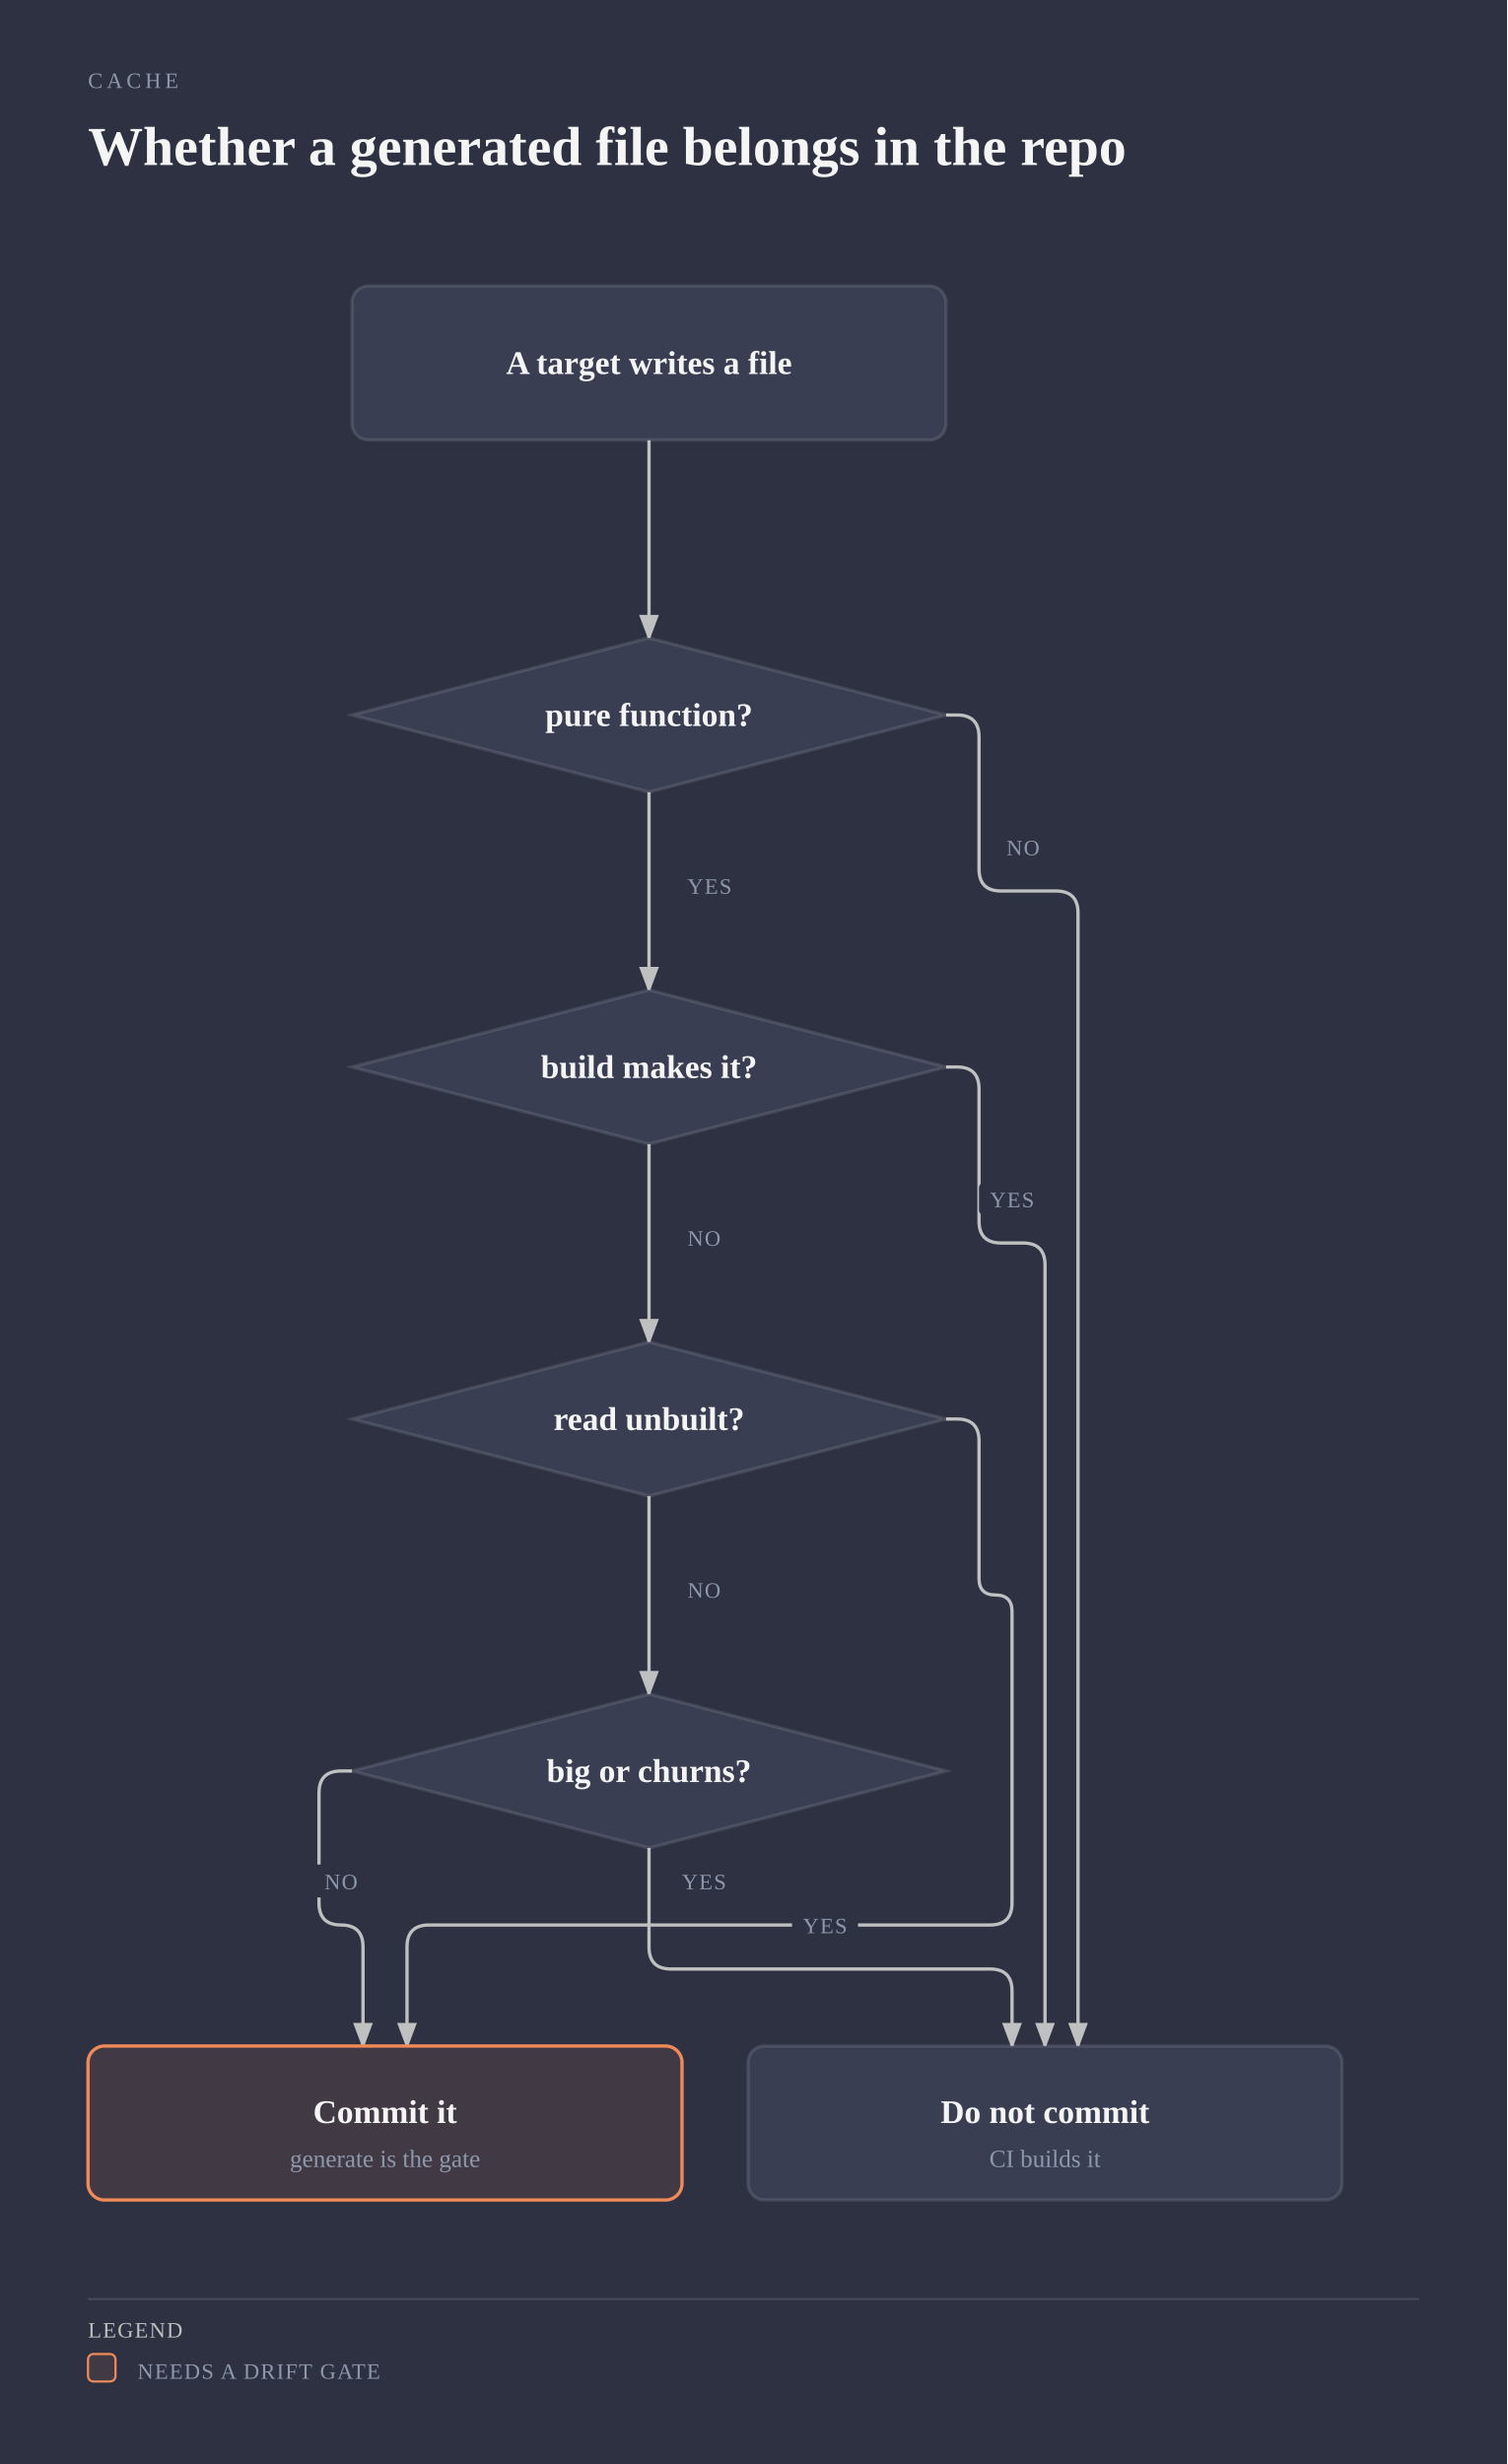
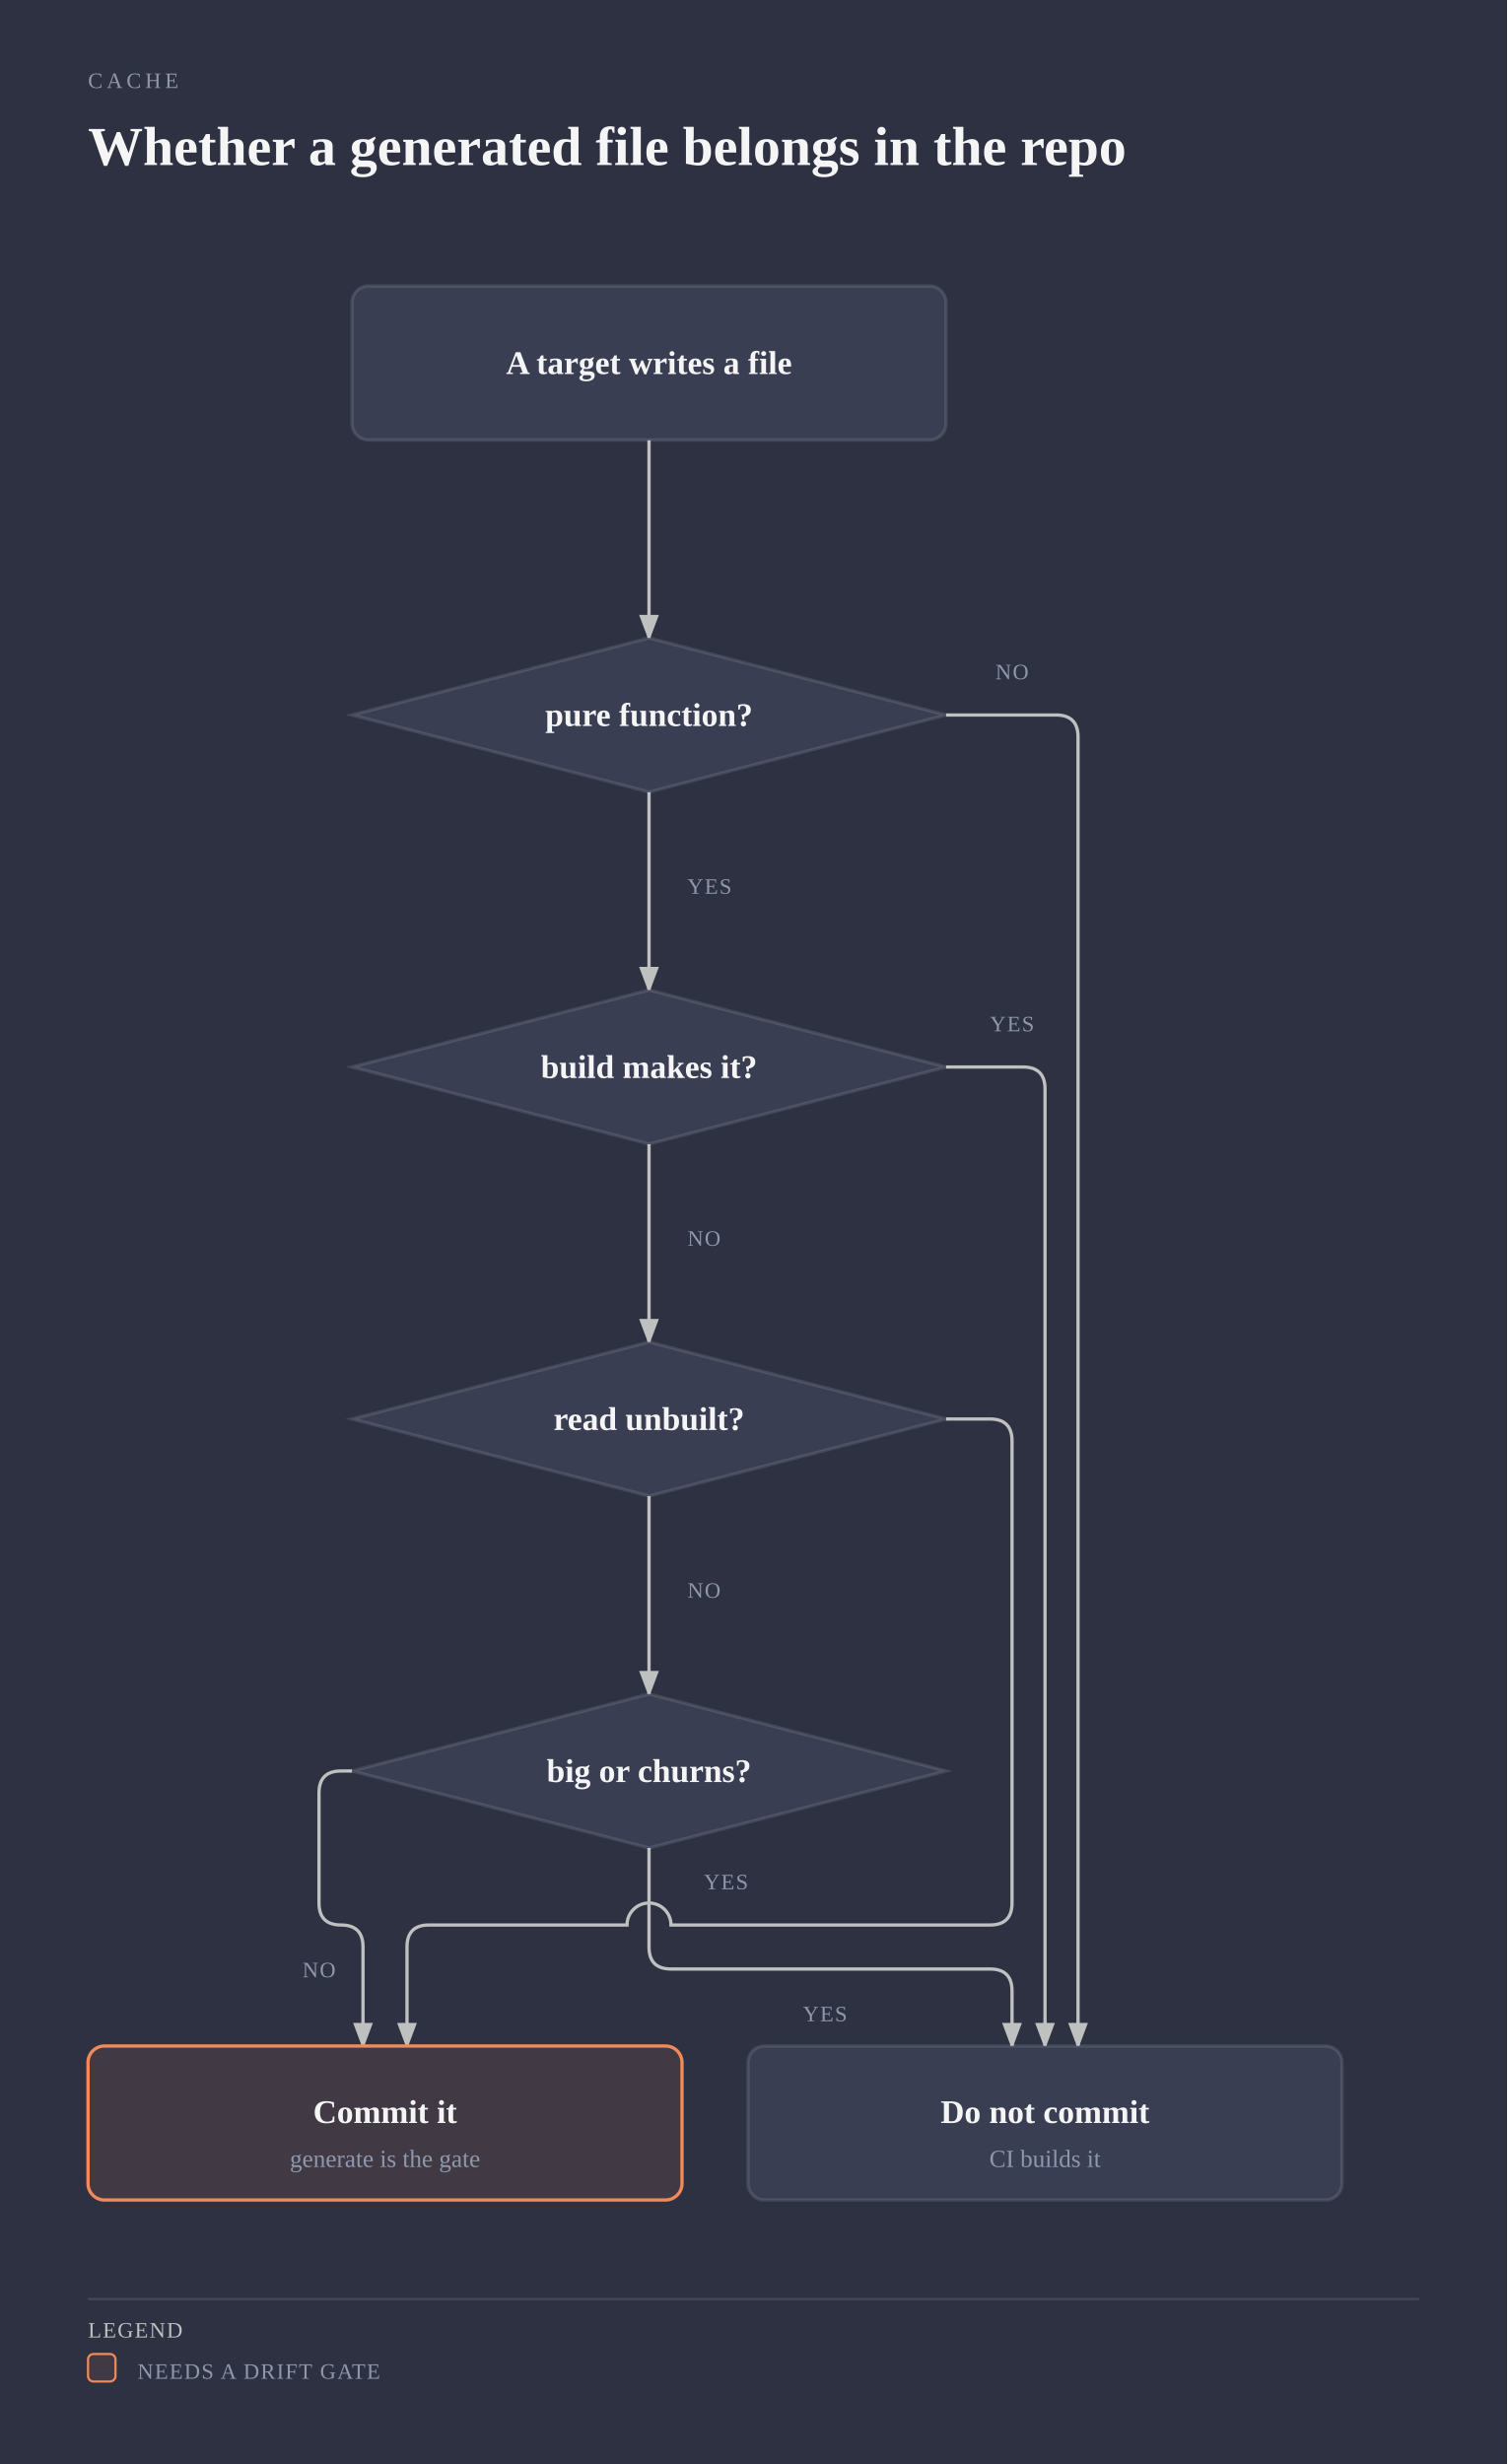
<svg xmlns="http://www.w3.org/2000/svg" viewBox="0 0 548 896" width="548" height="896" role="img" aria-labelledby="commit-generated-title commit-generated-desc" class="magus-diagram">
  <defs>
    <marker id="commit-generated-arrow-default" markerWidth="8" markerHeight="6" refX="7" refY="3" orient="auto">
      <polygon points="0 0, 8 3, 0 6" fill="#bfc0c0" />
    </marker>
    <marker id="commit-generated-arrow-accent" markerWidth="8" markerHeight="6" refX="7" refY="3" orient="auto">
      <polygon points="0 0, 8 3, 0 6" fill="#f08a59" />
    </marker>
    <marker id="commit-generated-arrow-link" markerWidth="8" markerHeight="6" refX="7" refY="3" orient="auto">
      <polygon points="0 0, 8 3, 0 6" fill="#6a95d8" />
    </marker>
  </defs>
  <rect width="100%" height="100%" fill="#2d3142" />
  <text x="32" y="32" fill="#8e98ac" font-size="8" font-family="var(--pico-font-family-monospace, monospace)" style="font-variant-ligatures:none" letter-spacing="0.18em">CACHE</text>
  <text x="32" y="60" fill="#f5f5f5" font-size="20" font-weight="600" font-family="var(--pico-font-family, sans-serif)">Whether a generated file belongs in the repo</text>
  <g transform="translate(0,40)">
-     <path data-edge="start-&gt;pure" d="M 236 120 L 236 192" fill="none" stroke="#bfc0c0" stroke-width="1.2" marker-end="url(#commit-generated-arrow-default)" />
-     <path data-edge="pure-&gt;needed" d="M 236 248 L 236 320" fill="none" stroke="#bfc0c0" stroke-width="1.2" marker-end="url(#commit-generated-arrow-default)" />
-     <path data-edge="needed-&gt;read" d="M 236 376 L 236 448" fill="none" stroke="#bfc0c0" stroke-width="1.2" marker-end="url(#commit-generated-arrow-default)" />
-     <path data-edge="read-&gt;churn" d="M 236 504 L 236 576" fill="none" stroke="#bfc0c0" stroke-width="1.2" marker-end="url(#commit-generated-arrow-default)" />
-     <path data-edge="pure-&gt;skip" d="M 344 220 L 348 220 Q 356 220 356 228 L 356 276 Q 356 284 364 284 L 384 284 Q 392 284 392 292 L 392 704" fill="none" stroke="#bfc0c0" stroke-width="1.2" marker-end="url(#commit-generated-arrow-default)" />
-     <path data-edge="needed-&gt;skip" d="M 344 348 L 348 348 Q 356 348 356 356 L 356 404 Q 356 412 364 412 L 372 412 Q 380 412 380 420 L 380 704" fill="none" stroke="#bfc0c0" stroke-width="1.2" marker-end="url(#commit-generated-arrow-default)" />
-     <path data-edge="churn-&gt;skip" d="M 236 632 L 236 668 Q 236 676 244 676 L 360 676 Q 368 676 368 684 L 368 704" fill="none" stroke="#bfc0c0" stroke-width="1.2" marker-end="url(#commit-generated-arrow-default)" />
-     <path data-edge="read-&gt;commit" d="M 344 476 L 348 476 Q 356 476 356 484 L 356 534 Q 356 540 362 540 L 362 540 Q 368 540 368 546 L 368 652 Q 368 660 360 660 L 156 660 Q 148 660 148 668 L 148 704" fill="none" stroke="#bfc0c0" stroke-width="1.2" marker-end="url(#commit-generated-arrow-default)" />
-     <path data-edge="churn-&gt;commit" d="M 128 604 L 124 604 Q 116 604 116 612 L 116 652 Q 116 660 124 660 L 124 660 Q 132 660 132 668 L 132 704" fill="none" stroke="#bfc0c0" stroke-width="1.2" marker-end="url(#commit-generated-arrow-default)" />
+     <path data-edge="start-&gt;pure" id="commit-generated-edge-start-pure" d="M 236 120 L 236 192" fill="none" stroke="#bfc0c0" stroke-width="1.2" marker-end="url(#commit-generated-arrow-default)" />
+     <path data-edge="pure-&gt;needed" id="commit-generated-edge-pure-needed" d="M 236 248 L 236 320" fill="none" stroke="#bfc0c0" stroke-width="1.2" marker-end="url(#commit-generated-arrow-default)" />
+     <path data-edge="needed-&gt;read" id="commit-generated-edge-needed-read" d="M 236 376 L 236 448" fill="none" stroke="#bfc0c0" stroke-width="1.2" marker-end="url(#commit-generated-arrow-default)" />
+     <path data-edge="read-&gt;churn" id="commit-generated-edge-read-churn" d="M 236 504 L 236 576" fill="none" stroke="#bfc0c0" stroke-width="1.2" marker-end="url(#commit-generated-arrow-default)" />
+     <path data-edge="pure-&gt;skip" id="commit-generated-edge-pure-skip" d="M 344 220 L 384 220 Q 392 220 392 228 L 392 704" fill="none" stroke="#bfc0c0" stroke-width="1.2" marker-end="url(#commit-generated-arrow-default)" />
+     <path data-edge="needed-&gt;skip" id="commit-generated-edge-needed-skip" d="M 344 348 L 372 348 Q 380 348 380 356 L 380 704" fill="none" stroke="#bfc0c0" stroke-width="1.2" marker-end="url(#commit-generated-arrow-default)" />
+     <path data-edge="churn-&gt;skip" id="commit-generated-edge-churn-skip" d="M 236 632 L 236 668 Q 236 676 244 676 L 360 676 Q 368 676 368 684 L 368 704" fill="none" stroke="#bfc0c0" stroke-width="1.2" marker-end="url(#commit-generated-arrow-default)" />
+     <path data-edge="read-&gt;commit" id="commit-generated-edge-read-commit" d="M 344 476 L 360 476 Q 368 476 368 484 L 368 652 Q 368 660 360 660 L 244 660 A 8 8 0 0 0 228 660 L 156 660 Q 148 660 148 668 L 148 704" fill="none" stroke="#bfc0c0" stroke-width="1.2" marker-end="url(#commit-generated-arrow-default)" />
+     <path data-edge="churn-&gt;commit" id="commit-generated-edge-churn-commit" d="M 128 604 L 124 604 Q 116 604 116 612 L 116 652 Q 116 660 124 660 L 124 660 Q 132 660 132 668 L 132 704" fill="none" stroke="#bfc0c0" stroke-width="1.2" marker-end="url(#commit-generated-arrow-default)" />
    <rect x="246" y="276" width="24" height="12" rx="2" fill="#2d3142" />
    <text x="258" y="285" fill="#8e98ac" font-size="8" font-family="var(--pico-font-family-monospace, monospace)" style="font-variant-ligatures:none" text-anchor="middle" letter-spacing="0.06em">YES</text>
    <rect x="246" y="404" width="20" height="12" rx="2" fill="#2d3142" />
    <text x="256" y="413" fill="#8e98ac" font-size="8" font-family="var(--pico-font-family-monospace, monospace)" style="font-variant-ligatures:none" text-anchor="middle" letter-spacing="0.06em">NO</text>
    <rect x="246" y="532" width="20" height="12" rx="2" fill="#2d3142" />
    <text x="256" y="541" fill="#8e98ac" font-size="8" font-family="var(--pico-font-family-monospace, monospace)" style="font-variant-ligatures:none" text-anchor="middle" letter-spacing="0.06em">NO</text>
-     <rect x="362" y="262" width="20" height="12" rx="2" fill="#2d3142" />
-     <text x="372" y="271" fill="#8e98ac" font-size="8" font-family="var(--pico-font-family-monospace, monospace)" style="font-variant-ligatures:none" text-anchor="middle" letter-spacing="0.06em">NO</text>
-     <rect x="356" y="390" width="24" height="12" rx="2" fill="#2d3142" />
-     <text x="368" y="399" fill="#8e98ac" font-size="8" font-family="var(--pico-font-family-monospace, monospace)" style="font-variant-ligatures:none" text-anchor="middle" letter-spacing="0.06em">YES</text>
-     <rect x="288" y="654" width="24" height="12" rx="2" fill="#2d3142" />
-     <text x="300" y="663" fill="#8e98ac" font-size="8" font-family="var(--pico-font-family-monospace, monospace)" style="font-variant-ligatures:none" text-anchor="middle" letter-spacing="0.06em">YES</text>
-     <rect x="244" y="638" width="24" height="12" rx="2" fill="#2d3142" />
-     <text x="256" y="647" fill="#8e98ac" font-size="8" font-family="var(--pico-font-family-monospace, monospace)" style="font-variant-ligatures:none" text-anchor="middle" letter-spacing="0.06em">YES</text>
-     <rect x="114" y="638" width="20" height="12" rx="2" fill="#2d3142" />
-     <text x="124" y="647" fill="#8e98ac" font-size="8" font-family="var(--pico-font-family-monospace, monospace)" style="font-variant-ligatures:none" text-anchor="middle" letter-spacing="0.06em">NO</text>
+     <rect x="358" y="198" width="20" height="12" rx="2" fill="#2d3142" />
+     <text x="368" y="207" fill="#8e98ac" font-size="8" font-family="var(--pico-font-family-monospace, monospace)" style="font-variant-ligatures:none" text-anchor="middle" letter-spacing="0.06em">NO</text>
+     <rect x="356" y="326" width="24" height="12" rx="2" fill="#2d3142" />
+     <text x="368" y="335" fill="#8e98ac" font-size="8" font-family="var(--pico-font-family-monospace, monospace)" style="font-variant-ligatures:none" text-anchor="middle" letter-spacing="0.06em">YES</text>
+     <rect x="288" y="686" width="24" height="12" rx="2" fill="#2d3142" />
+     <text x="300" y="695" fill="#8e98ac" font-size="8" font-family="var(--pico-font-family-monospace, monospace)" style="font-variant-ligatures:none" text-anchor="middle" letter-spacing="0.06em">YES</text>
+     <rect x="252" y="638" width="24" height="12" rx="2" fill="#2d3142" />
+     <text x="264" y="647" fill="#8e98ac" font-size="8" font-family="var(--pico-font-family-monospace, monospace)" style="font-variant-ligatures:none" text-anchor="middle" letter-spacing="0.06em">YES</text>
+     <rect x="106" y="670" width="20" height="12" rx="2" fill="#2d3142" />
+     <text x="116" y="679" fill="#8e98ac" font-size="8" font-family="var(--pico-font-family-monospace, monospace)" style="font-variant-ligatures:none" text-anchor="middle" letter-spacing="0.06em">NO</text>
    <g data-node="start">
      <rect x="128" y="64" width="216" height="56" rx="6" fill="#2d3142" />
      <rect x="128" y="64" width="216" height="56" rx="6" fill="#393e53" stroke="rgba(245,245,245,0.12)" stroke-width="1.2" />
      <text x="236" y="96" fill="#f5f5f5" font-size="12" font-weight="600" font-family="var(--pico-font-family, sans-serif)" text-anchor="middle">A target writes a file</text>
    </g>
    <g data-node="pure">
      <polygon points="236,192 344,220 236,248 128,220" fill="#2d3142" />
      <polygon points="236,192 344,220 236,248 128,220" fill="#393e53" stroke="rgba(245,245,245,0.12)" stroke-width="1.2" />
      <text x="236" y="224" fill="#f5f5f5" font-size="12" font-weight="600" font-family="var(--pico-font-family, sans-serif)" text-anchor="middle">pure function?</text>
    </g>
    <g data-node="needed">
      <polygon points="236,320 344,348 236,376 128,348" fill="#2d3142" />
      <polygon points="236,320 344,348 236,376 128,348" fill="#393e53" stroke="rgba(245,245,245,0.12)" stroke-width="1.2" />
      <text x="236" y="352" fill="#f5f5f5" font-size="12" font-weight="600" font-family="var(--pico-font-family, sans-serif)" text-anchor="middle">build makes it?</text>
    </g>
    <g data-node="read">
      <polygon points="236,448 344,476 236,504 128,476" fill="#2d3142" />
      <polygon points="236,448 344,476 236,504 128,476" fill="#393e53" stroke="rgba(245,245,245,0.12)" stroke-width="1.2" />
      <text x="236" y="480" fill="#f5f5f5" font-size="12" font-weight="600" font-family="var(--pico-font-family, sans-serif)" text-anchor="middle">read unbuilt?</text>
    </g>
    <g data-node="churn">
      <polygon points="236,576 344,604 236,632 128,604" fill="#2d3142" />
      <polygon points="236,576 344,604 236,632 128,604" fill="#393e53" stroke="rgba(245,245,245,0.12)" stroke-width="1.2" />
      <text x="236" y="608" fill="#f5f5f5" font-size="12" font-weight="600" font-family="var(--pico-font-family, sans-serif)" text-anchor="middle">big or churns?</text>
    </g>
    <g data-node="skip">
      <rect x="272" y="704" width="216" height="56" rx="6" fill="#2d3142" />
      <rect x="272" y="704" width="216" height="56" rx="6" fill="#393e53" stroke="rgba(245,245,245,0.12)" stroke-width="1.2" />
      <text x="380" y="732" fill="#f5f5f5" font-size="12" font-weight="600" font-family="var(--pico-font-family, sans-serif)" text-anchor="middle">Do not commit</text>
      <text x="380" y="748" fill="#8e98ac" font-size="9" font-family="var(--pico-font-family-monospace, monospace)" style="font-variant-ligatures:none" text-anchor="middle">CI builds it</text>
    </g>
    <g data-node="commit">
      <rect x="32" y="704" width="216" height="56" rx="6" fill="#2d3142" />
      <rect x="32" y="704" width="216" height="56" rx="6" fill="rgba(240,138,89,0.10)" stroke="#f08a59" stroke-width="1.2" />
      <text x="140" y="732" fill="#f5f5f5" font-size="12" font-weight="600" font-family="var(--pico-font-family, sans-serif)" text-anchor="middle">Commit it</text>
      <text x="140" y="748" fill="#8e98ac" font-size="9" font-family="var(--pico-font-family-monospace, monospace)" style="font-variant-ligatures:none" text-anchor="middle">generate is the gate</text>
    </g>
    <line x1="32" y1="796" x2="516" y2="796" stroke="rgba(245,245,245,0.12)" stroke-width="0.8" />
    <text x="32" y="810" fill="#bfc0c0" font-size="8" font-family="var(--pico-font-family-monospace, monospace)" style="font-variant-ligatures:none" letter-spacing="0.06em">LEGEND</text>
    <rect x="32" y="816" width="10" height="10" rx="2" fill="rgba(240,138,89,0.10)" stroke="#f08a59" stroke-width="0.8" />
    <text x="50" y="825" fill="#8e98ac" font-size="8" font-family="var(--pico-font-family-monospace, monospace)" style="font-variant-ligatures:none" letter-spacing="0.06em">NEEDS A DRIFT GATE</text>
  </g>
</svg>
